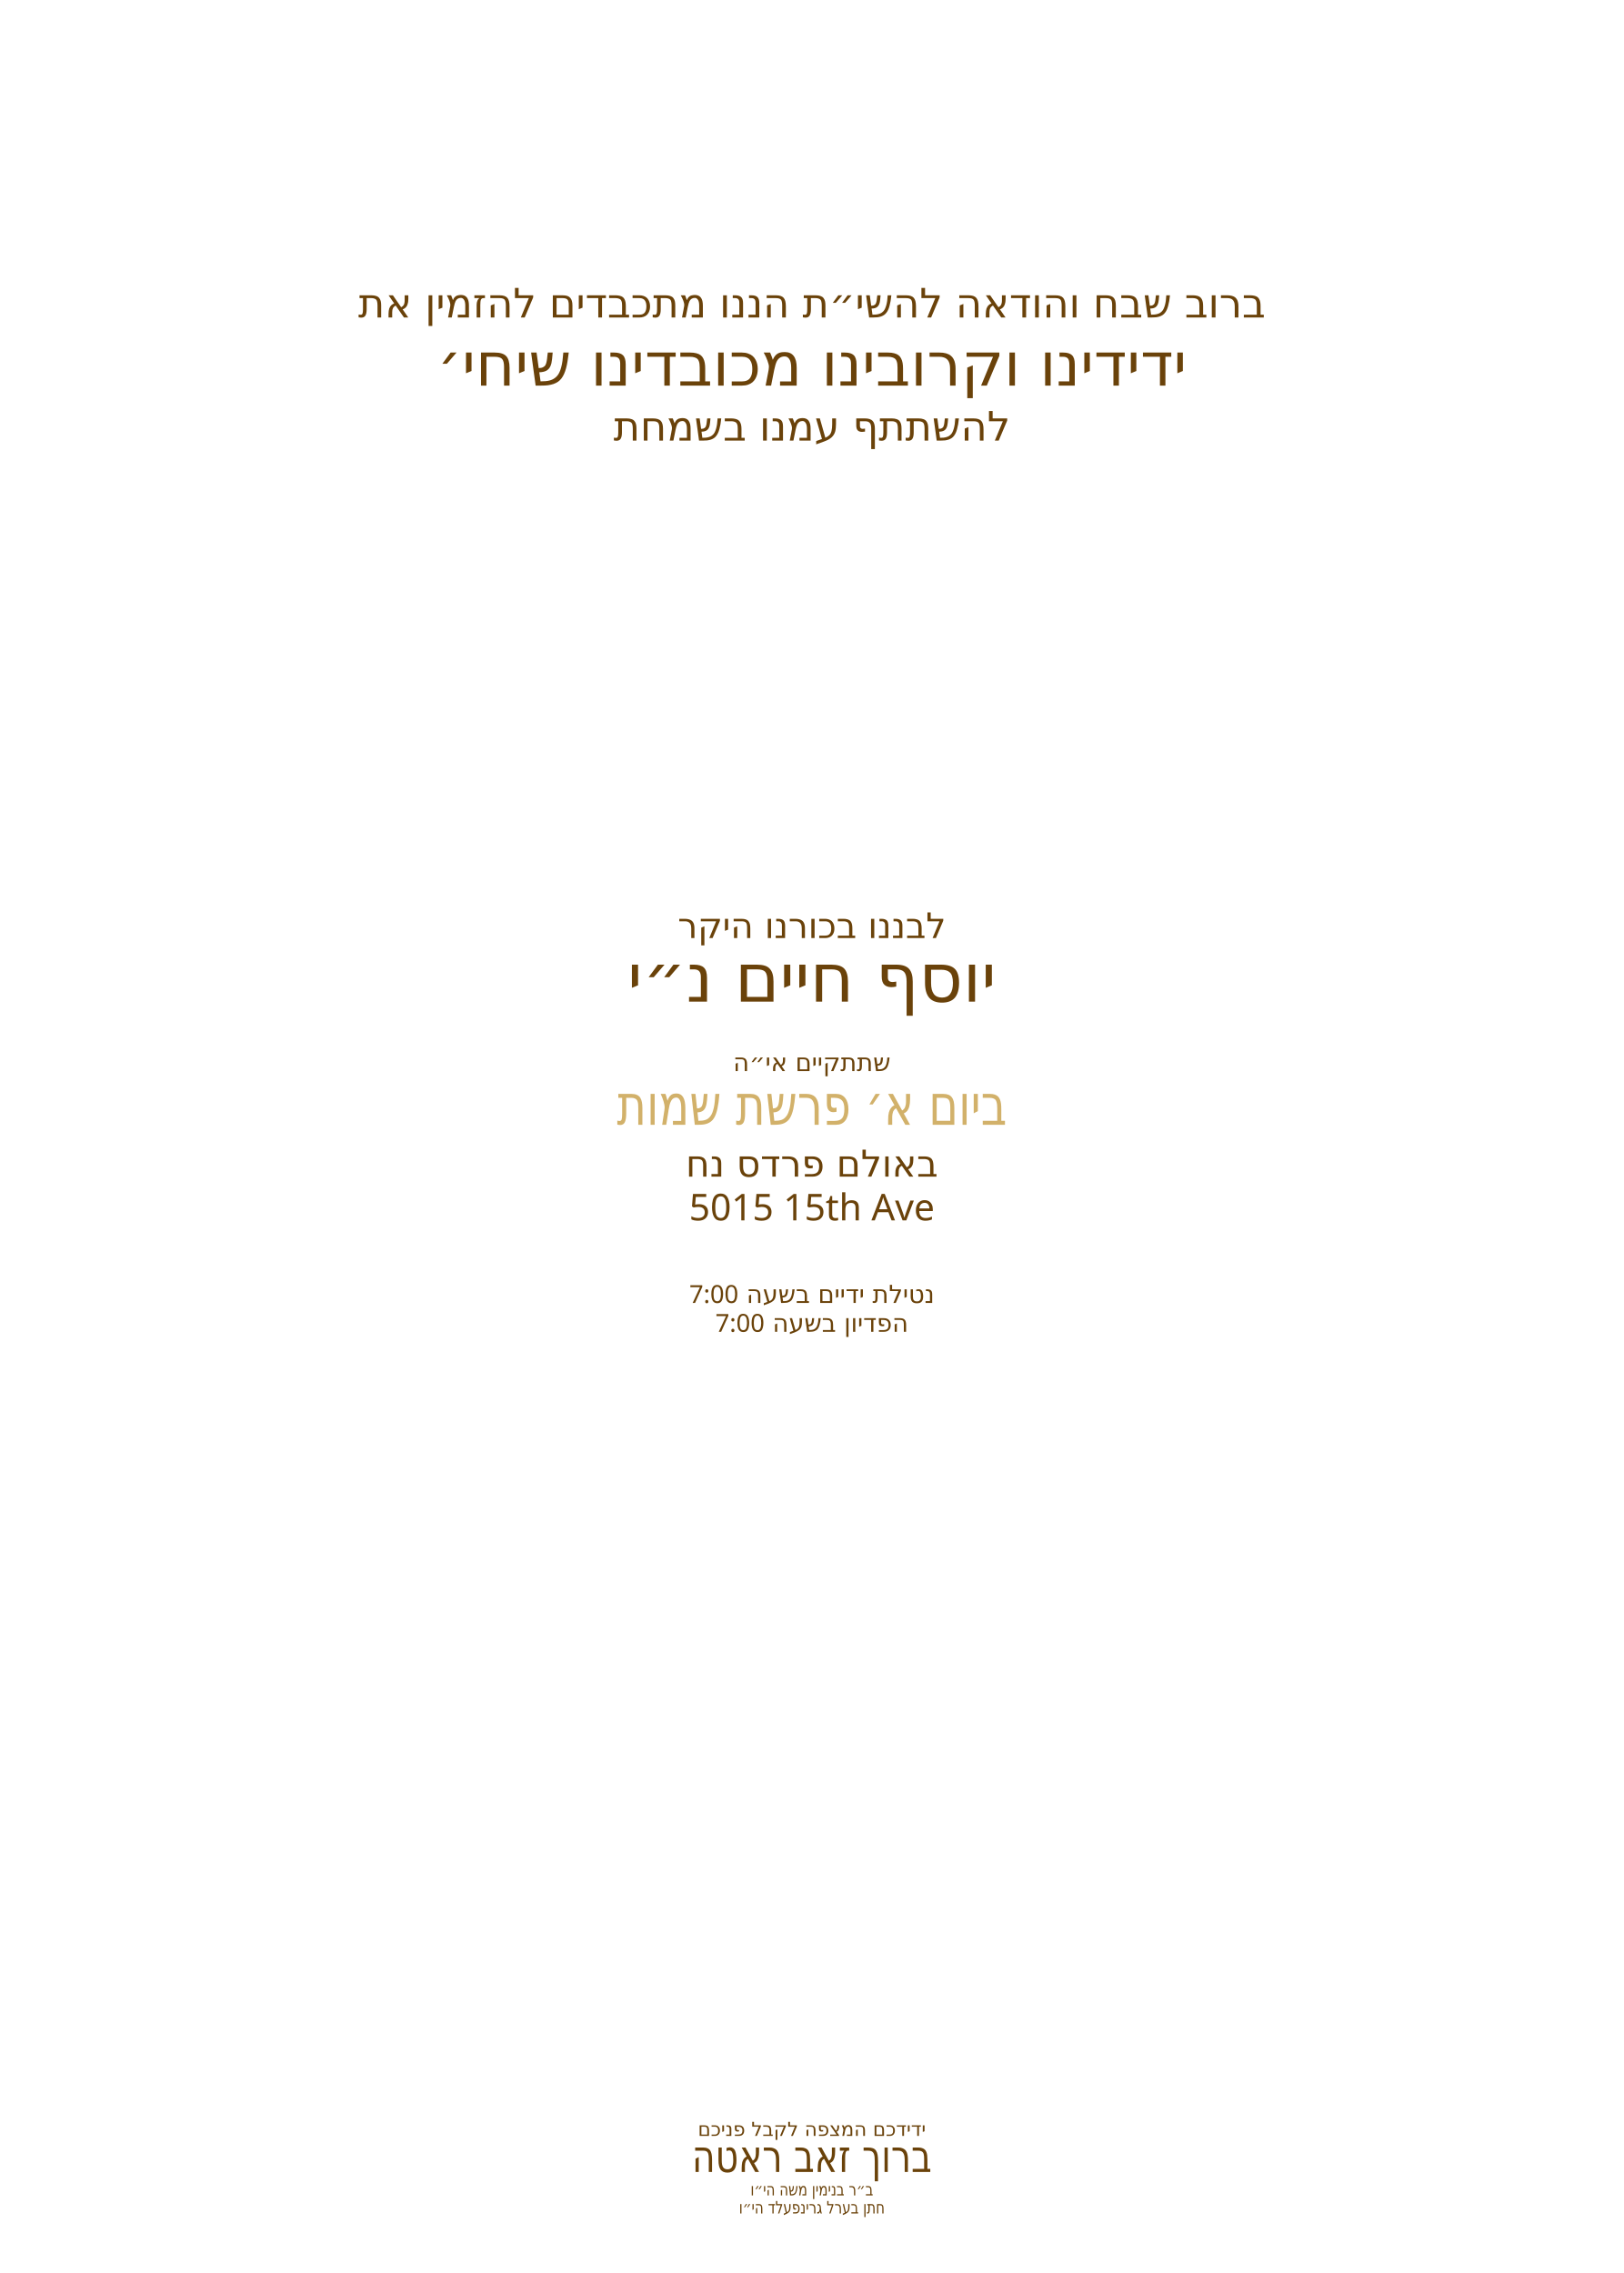
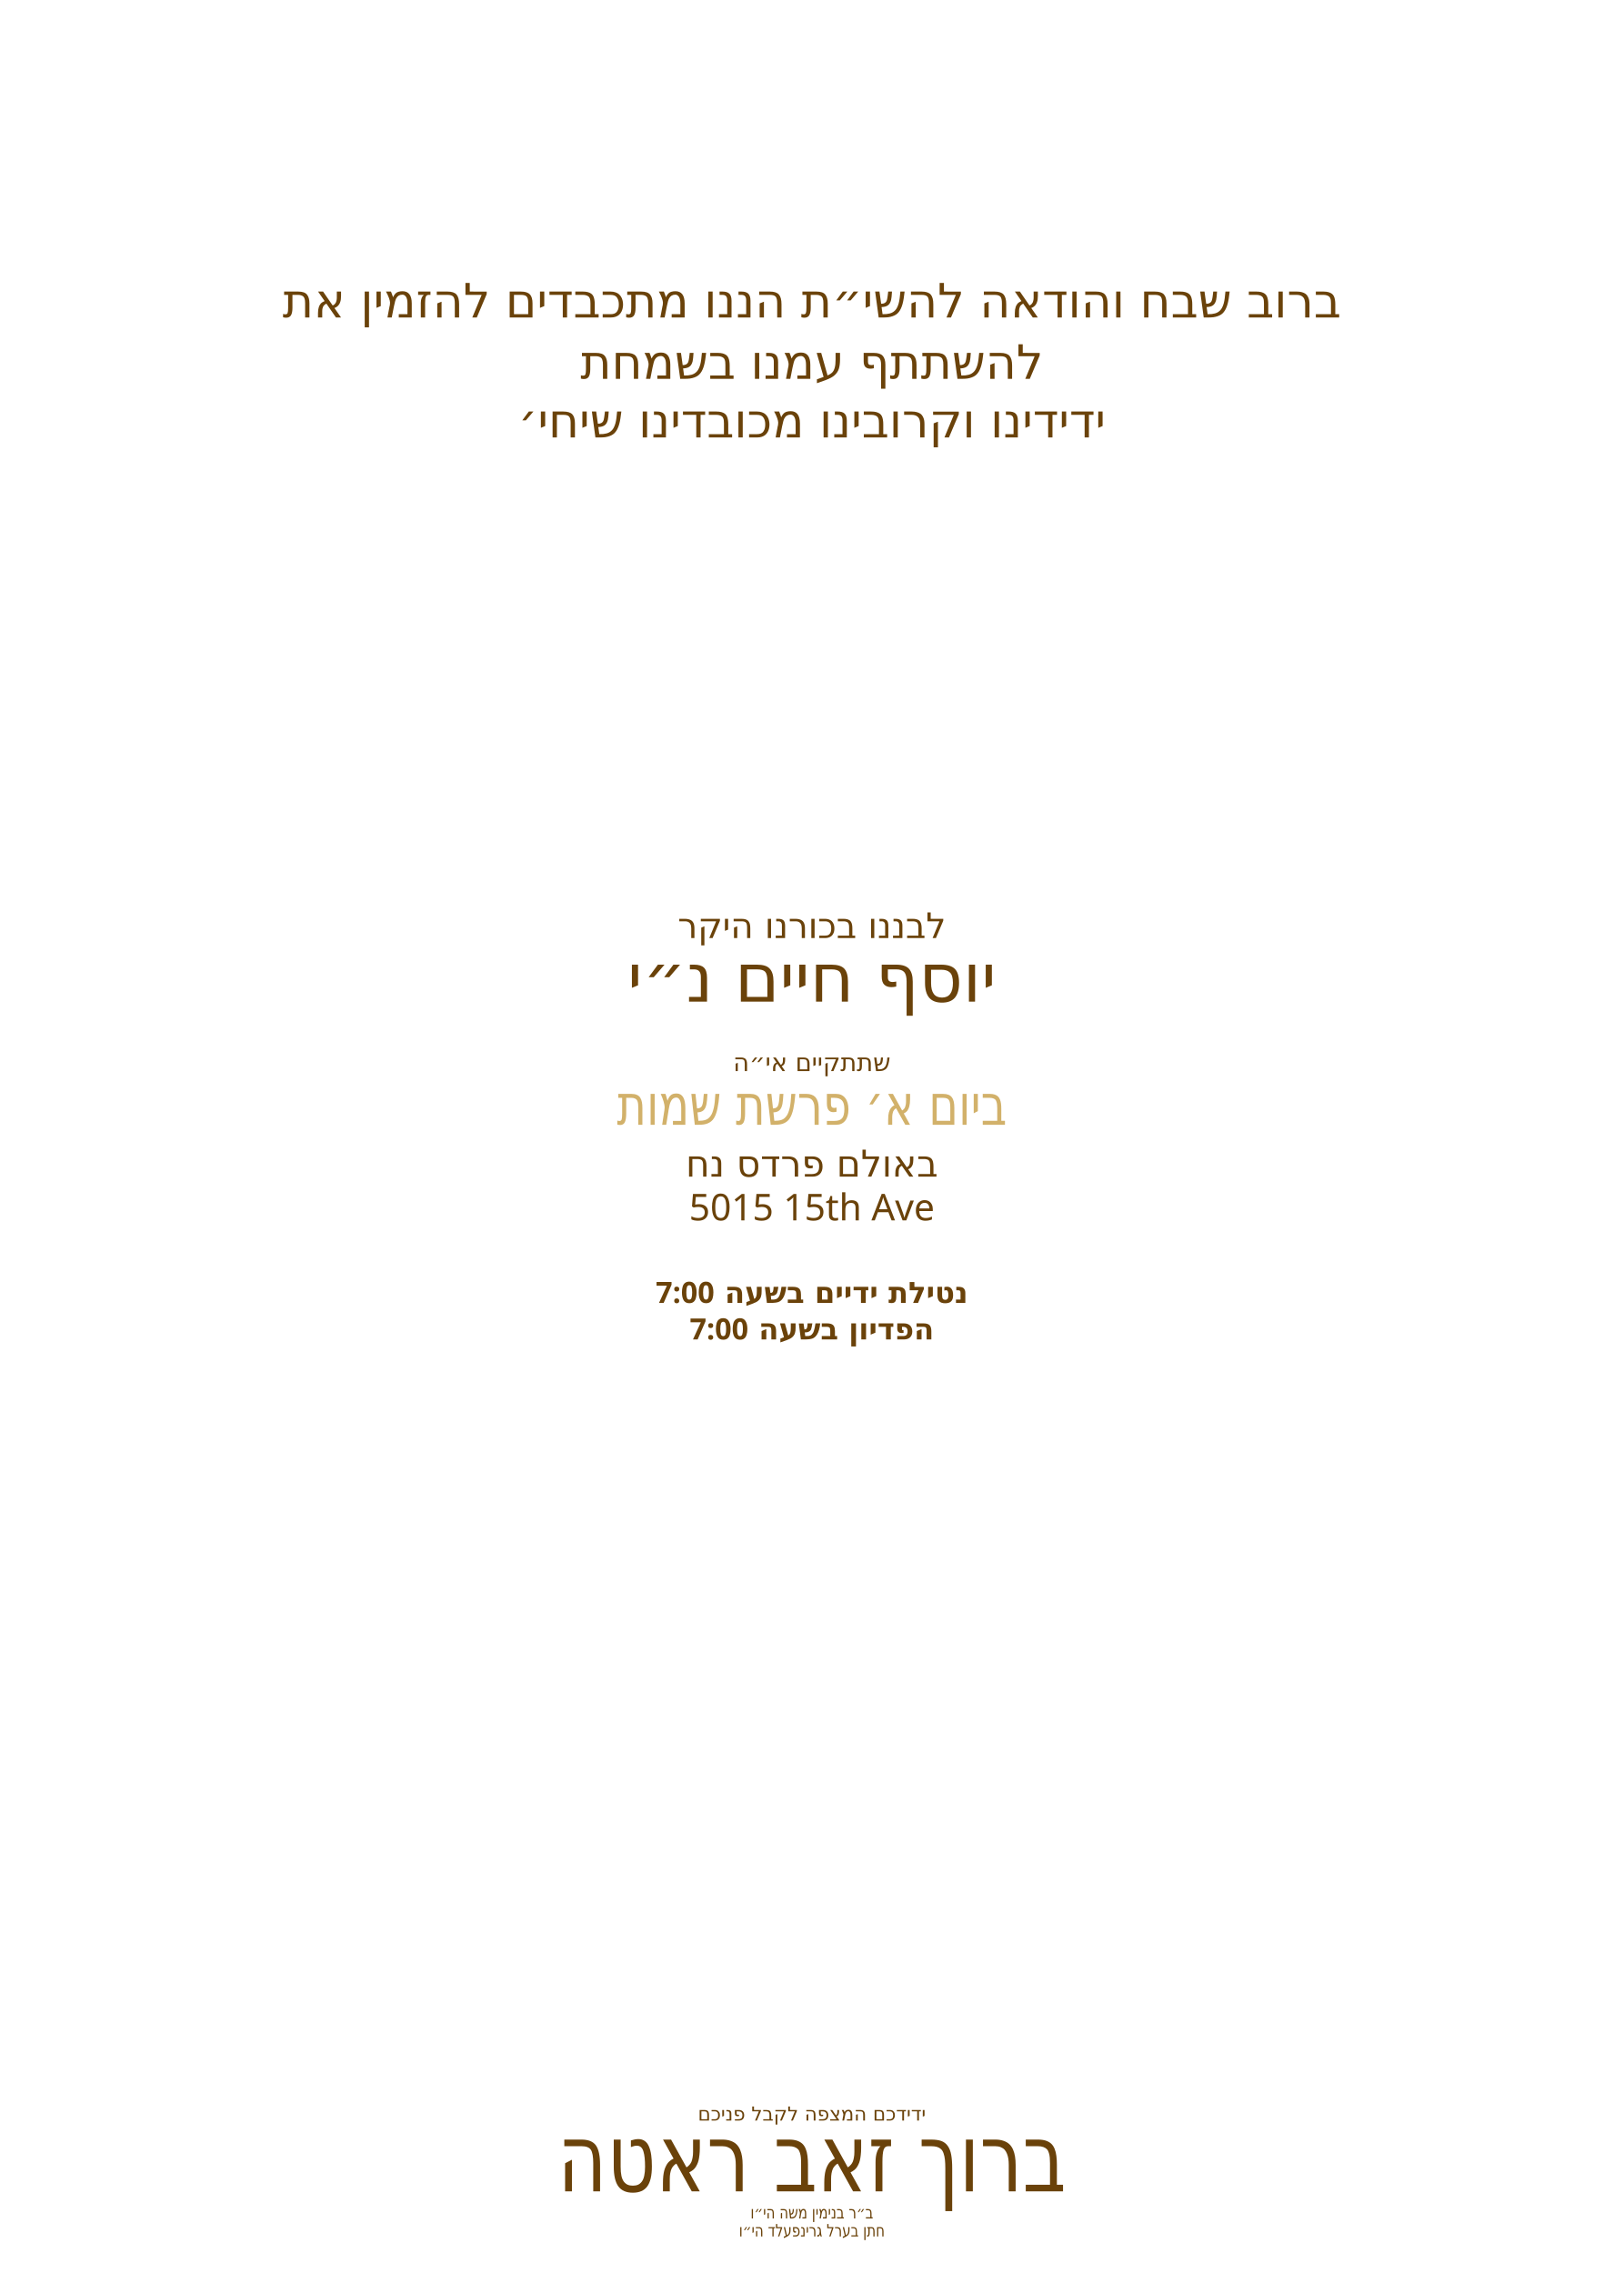
<svg xmlns="http://www.w3.org/2000/svg" id="Layer_1" data-name="Layer 1" viewBox="0 0 360 504">
  <g id="invite_line_1">
-     <text transform="translate(180 70.4)" fill="#6a420a" font-family="Heebo" font-size="9" font-weight="500" text-anchor="middle">
+     <text transform="translate(180 70.4)" fill="#6a420a" font-family="Heebo" font-size="10.5" font-weight="500" text-anchor="middle">
      <tspan x="0" y="0">ברוב שבח והודאה להשי״ת הננו מתכבדים להזמין את</tspan>
    </text>
  </g>
  <g id="invite_line_2">
-     <text transform="translate(180 85.5)" fill="#6a420a" font-family="Heebo" font-size="13.4" font-weight="500" text-anchor="middle">
+     <text transform="translate(180 97)" fill="#6a420a" font-family="Heebo" font-size="10.5" font-weight="500" text-anchor="middle">
      <tspan x="0" y="0">ידידינו וקרובינו מכובדינו שיחי׳</tspan>
    </text>
  </g>
  <g id="invite_line_3">
-     <text transform="translate(180 97.7)" fill="#6a420a" font-family="Heebo" font-size="9" font-weight="500" text-anchor="middle">
+     <text transform="translate(180 84)" fill="#6a420a" font-family="Heebo" font-size="10.5" font-weight="500" text-anchor="middle">
      <tspan x="0" y="0">להשתתף עמנו בשמחת</tspan>
    </text>
  </g>
  <g id="son_label">
    <text transform="translate(180 208)" fill="#6a420a" font-family="Heebo" font-size="7.8" font-weight="500" text-anchor="middle">
      <tspan x="0" y="0">לבננו בכורנו היקר</tspan>
    </text>
  </g>
  <g id="baby_name*">
    <text transform="translate(180 222.1)" fill="#6a420a" font-family="Heebo" font-size="15" font-weight="500" text-anchor="middle">
      <tspan x="0" y="0">יוסף חיים נ״י</tspan>
    </text>
  </g>
  <g id="event_label">
    <text transform="translate(180 237.5)" fill="#6a420a" font-family="Heebo" font-size="5.5" font-weight="500" text-anchor="middle">
      <tspan x="0" y="0">שתתקיים אי״ה</tspan>
    </text>
  </g>
  <g id="date*">
    <text transform="translate(180 249.4) scale(.8 1)" fill="#d2b16a" font-family="Heebo" font-size="12.5" font-weight="400" text-anchor="middle">
      <tspan x="0" y="0">ביום א׳ פרשת שמות</tspan>
    </text>
  </g>
  <g id="hall*">
    <text transform="translate(180 260.9)" fill="#6a420a" font-family="Heebo" font-size="8.2" font-weight="500" text-anchor="middle">
      <tspan x="0" y="0">באולם פרדס נח</tspan>
    </text>
  </g>
  <g id="street*">
    <text transform="translate(180 270.6)" fill="#6a420a" font-family="Heebo" font-size="8.2" font-weight="500" text-anchor="middle">
      <tspan x="0" y="0">5015 15th Ave</tspan>
    </text>
  </g>
  <g id="netilat_time*">
-     <text transform="translate(180 288.9)" fill="#6a420a" font-family="Heebo" font-size="5.5" font-weight="500" text-anchor="middle">
+     <text transform="translate(180 288.9)" fill="#6a420a" font-family="Heebo" font-size="6.5" font-weight="700" text-anchor="middle">
      <tspan x="0" y="0">נטילת ידיים בשעה 7:00</tspan>
    </text>
  </g>
  <g id="pidyon_time*">
-     <text transform="translate(180 295.3)" fill="#6a420a" font-family="Heebo" font-size="5.5" font-weight="500" text-anchor="middle">
+     <text transform="translate(180 297)" fill="#6a420a" font-family="Heebo" font-size="6.5" font-weight="700" text-anchor="middle">
      <tspan x="0" y="0">הפדיון בשעה 7:00</tspan>
    </text>
  </g>
  <g id="host_label">
-     <text transform="translate(180 473.6)" fill="#6a420a" font-family="Heebo" font-size="4.3" font-weight="500" text-anchor="middle">
+     <text transform="translate(180 470.2)" fill="#6a420a" font-family="Heebo" font-size="4.3" font-weight="500" text-anchor="middle">
      <tspan x="0" y="0">ידידכם המצפה לקבל פניכם</tspan>
    </text>
  </g>
  <g id="host_name*">
-     <text transform="translate(180 481.6) scale(.8 1)" fill="#6a420a" font-family="Heebo" font-size="9.9" font-weight="400" text-anchor="middle">
+     <text transform="translate(180 485.9) scale(.8 1)" fill="#6a420a" font-family="Heebo" font-size="21" font-weight="400" text-anchor="middle">
      <tspan x="0" y="0">ברוך זאב ראטה</tspan>
    </text>
  </g>
  <g id="father_name_1*">
-     <text transform="translate(180 486.8) scale(.8 1)" fill="#6a420a" font-family="Heebo" font-size="3.8" font-weight="400" text-anchor="middle">
+     <text transform="translate(180 491.9) scale(.8 1)" fill="#6a420a" font-family="Heebo" font-size="3.8" font-weight="400" text-anchor="middle">
      <tspan x="0" y="0">ב״ר בנימין משה הי״ו</tspan>
    </text>
  </g>
  <g id="father_name_2*">
-     <text transform="translate(180 490.8) scale(.8 1)" fill="#6a420a" font-family="Heebo" font-size="3.8" font-weight="400" text-anchor="middle">
+     <text transform="translate(180 495.9) scale(.8 1)" fill="#6a420a" font-family="Heebo" font-size="3.8" font-weight="400" text-anchor="middle">
      <tspan x="0" y="0">חתן בערל גרינפעלד הי״ו</tspan>
    </text>
  </g>
</svg>
